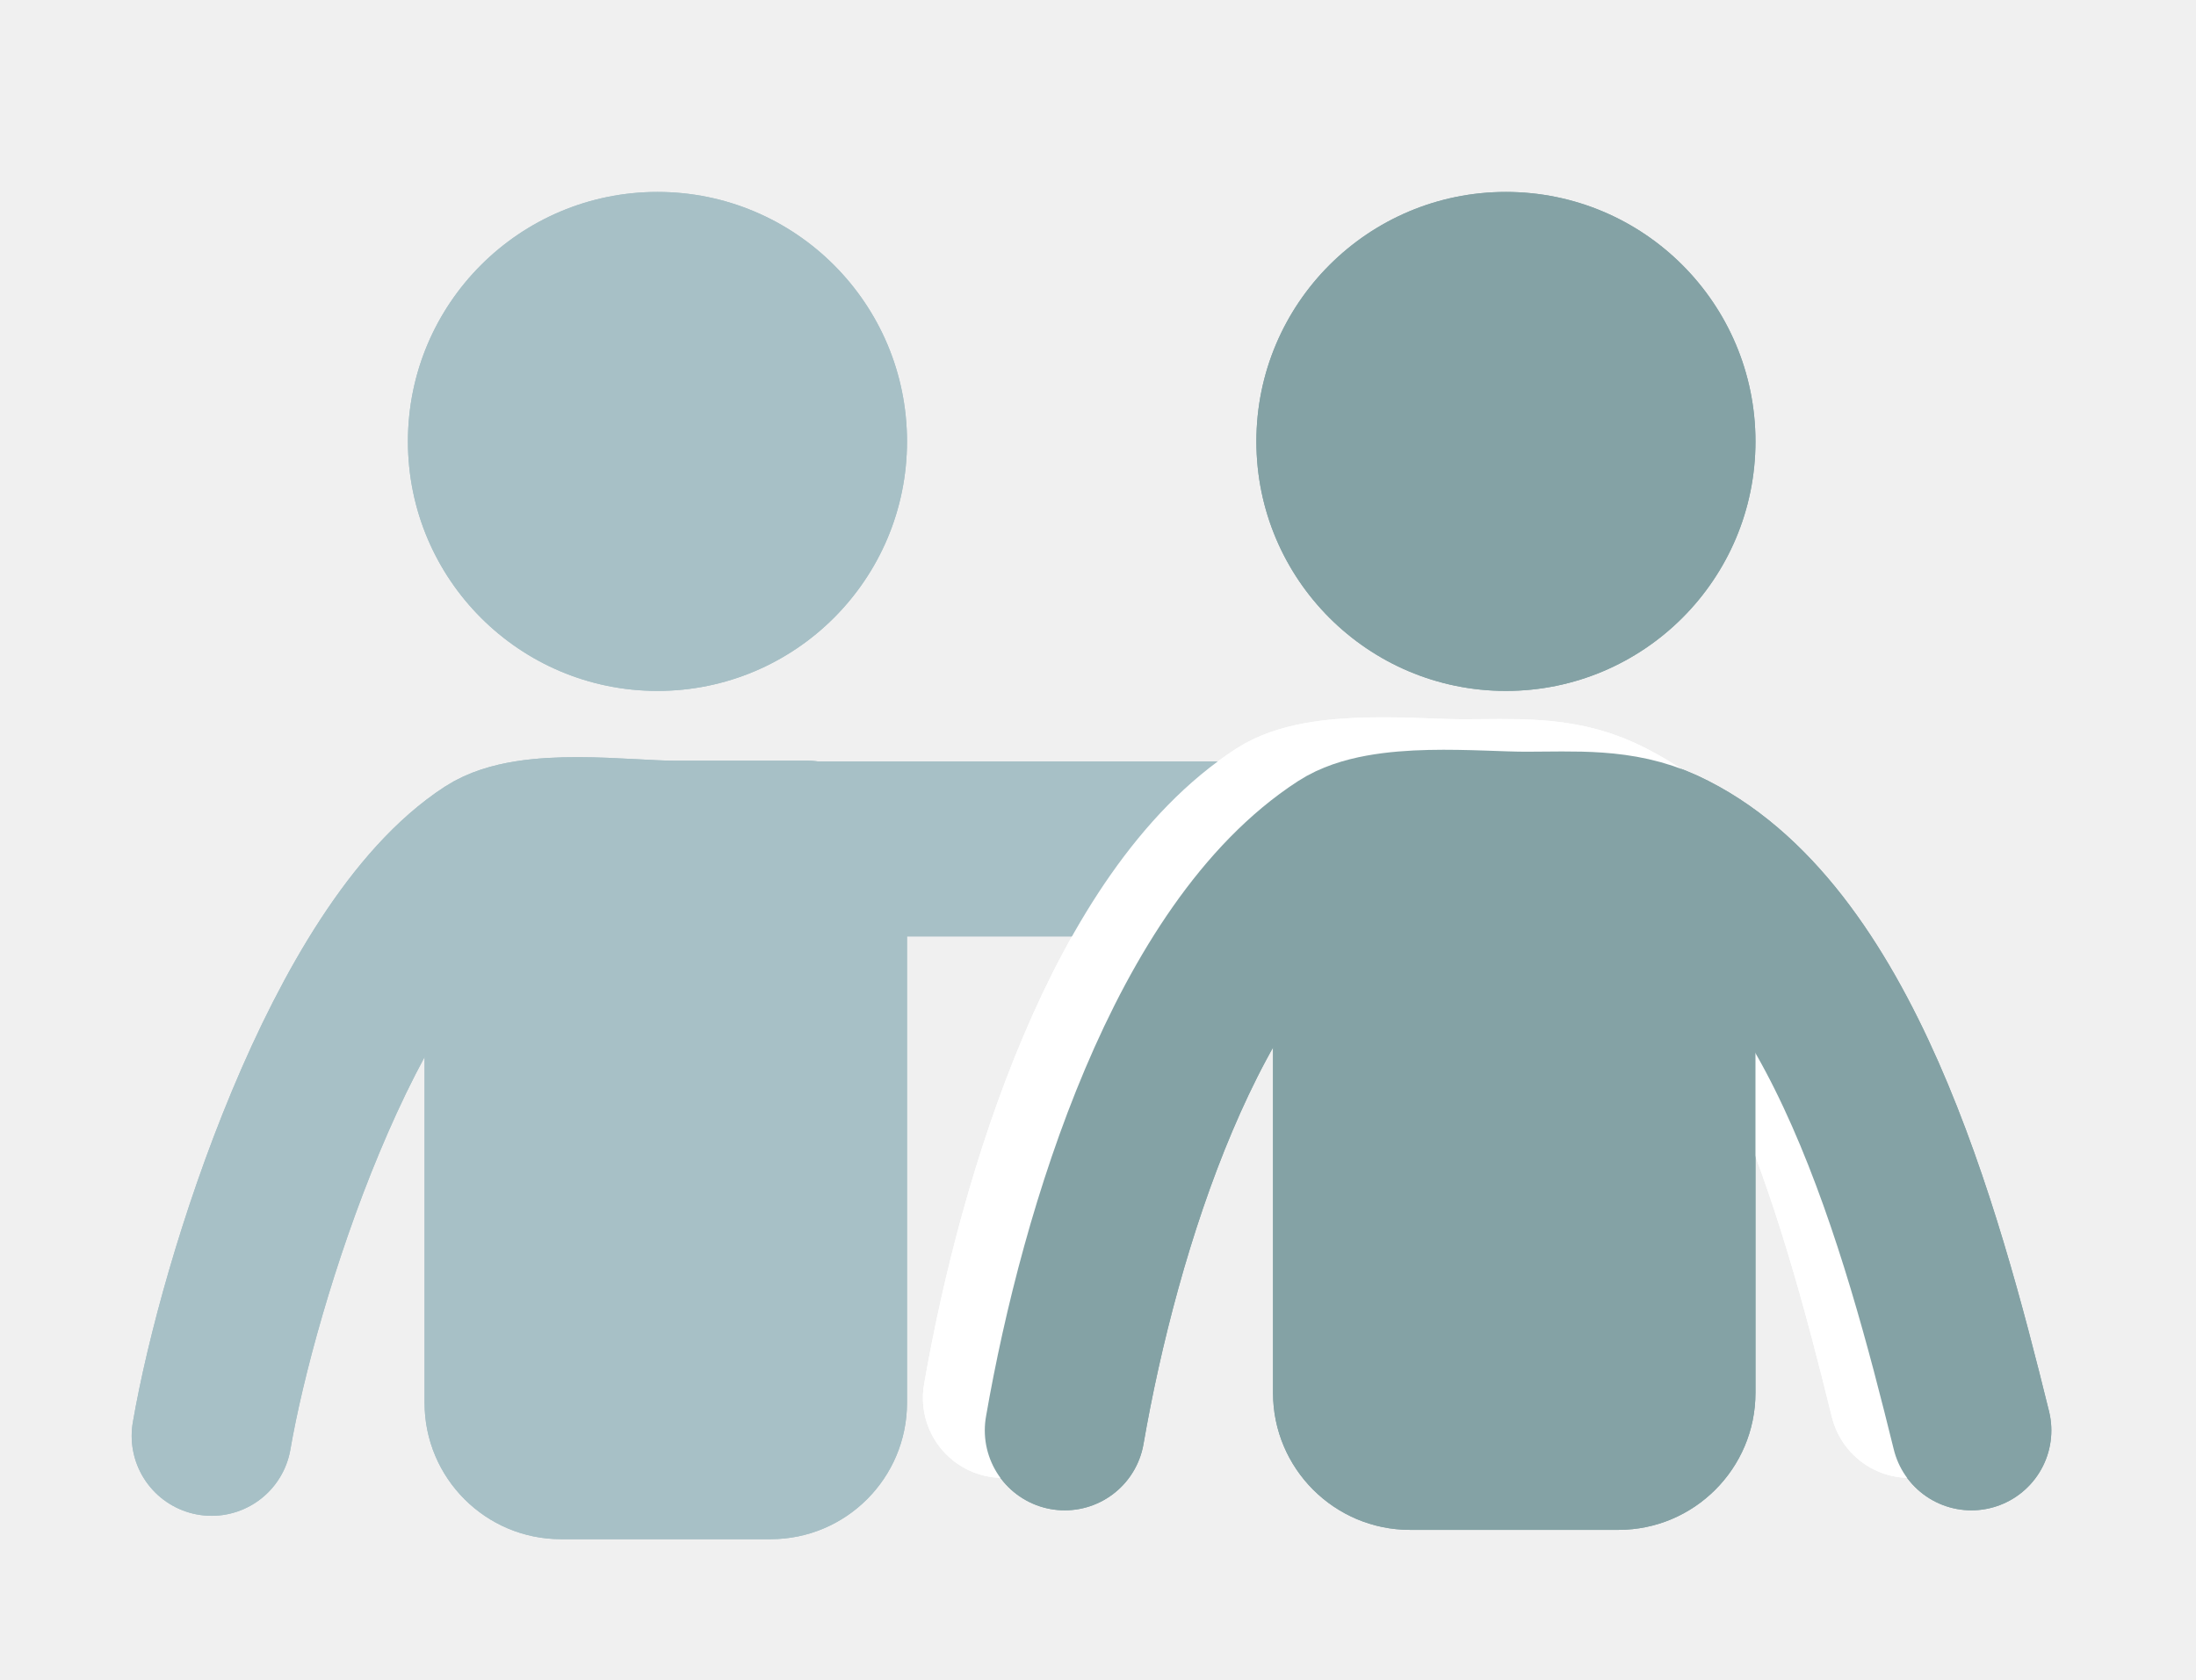
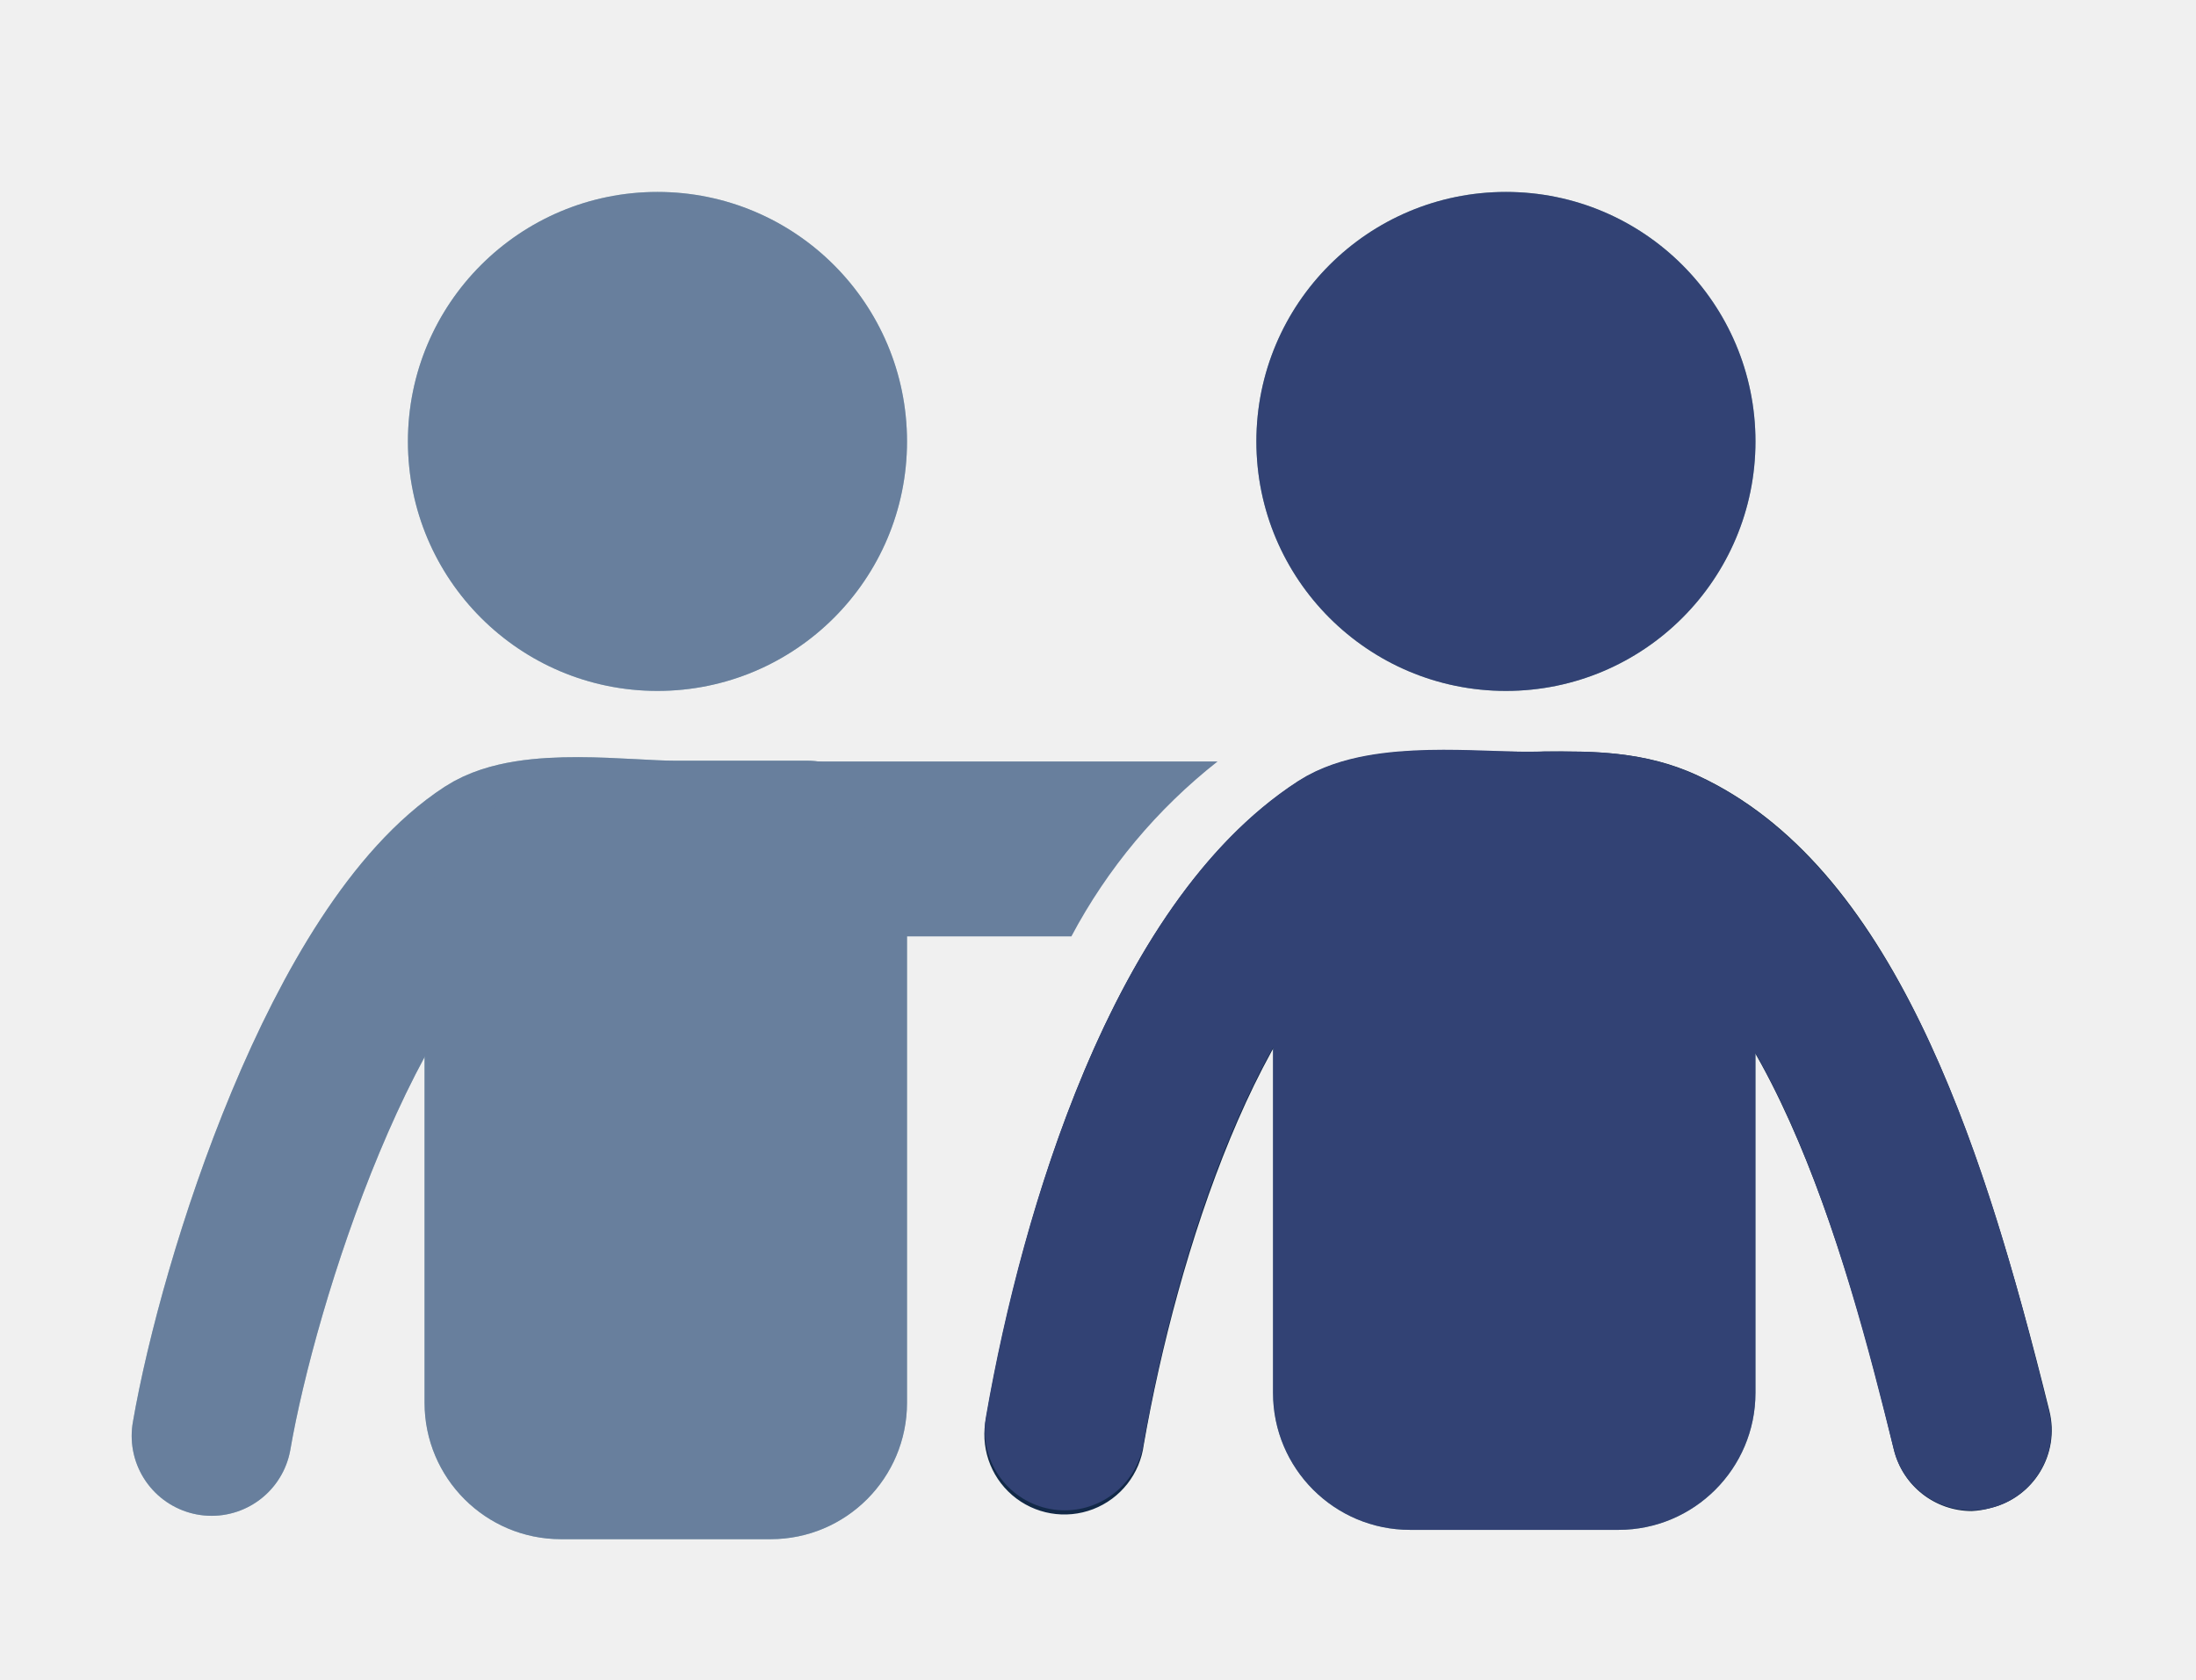
<svg xmlns="http://www.w3.org/2000/svg" id="Layer_1" data-name="Layer 1" viewBox="0 0 132 101">
  <defs>
-     <style>.cls-1{fill:#a7c0c6;}.cls-2,.cls-4,.cls-5{fill:none;stroke-linecap:round;stroke-miterlimit:10;stroke-width:9.61px;}.cls-2{stroke:#fff;}.cls-3{fill:#84a2a5;}.cls-4{stroke:#84a2a5;}.cls-5{stroke:#a7c0c6;}</style>
+     <style>.cls-1{fill:#a7c0c6;}.cls-2{fill:#84a2a5;}.cls-3{fill:#122948;}.cls-4,.cls-7,.cls-8{fill:none;stroke-linecap:round;stroke-miterlimit:10;stroke-width:9.61px;}.cls-4{stroke:#a7c0c6;}.cls-5{fill:#687f9d;}.cls-6{fill:#324274;}.cls-7{stroke:#324274;}.cls-8{stroke:#687f9d;}</style>
  </defs>
-   <rect class="cls-1" x="51.38" y="29.16" width="10.52" height="43.76" rx="5.26" transform="translate(5.6 107.68) rotate(-90)" />
-   <path class="cls-2" d="M60.28,84.05c2.13-12.29,7.39-29,16.63-35,2.49-1.62,8.09-1,11.08-1s5.68-.22,8.31,1c10.6,4.9,15.48,22.81,18.48,35" />
  <circle class="cls-1" cx="39.52" cy="26.54" r="15" />
-   <circle class="cls-3" cx="90.52" cy="26.54" r="15" />
-   <rect class="cls-3" x="76.52" y="46.54" width="29" height="45.44" rx="8.24" />
-   <path class="cls-4" d="M64,86c2.13-12.29,7.39-29,16.63-35,2.49-1.62,8.09-1,11.08-1s5.68-.22,8.32,1c10.6,4.91,15.47,22.82,18.47,35" />
-   <path class="cls-5" d="M12.72,86.33C14.33,77,20.63,57,29.35,51.33c2.49-1.62,8.18-.79,11.17-.79h8" />
+   <circle class="cls-2" cx="90.52" cy="26.54" r="15" />
+   <rect class="cls-2" x="76.52" y="46.54" width="29" height="45.44" rx="8.24" />
+   <path class="cls-3" d="M118.52,90.85a4.82,4.82,0,0,1-4.67-3.66c-2-8.26-6.8-27.61-15.82-31.79-1.3-.6-3-.58-5.1-.56-1,0-2.08,0-3.41-.05-1.58,0-5.29-.18-6.32.32-7.42,4.83-12.43,20.13-14.45,31.75a4.81,4.81,0,1,1-9.47-1.64C60.81,76.4,65.7,55,78,47c3.27-2.12,8-1.95,11.83-1.82,1.16,0,2.07.05,3,0,2.79,0,6-.06,9.23,1.45,11.62,5.38,17,21.55,21.13,38.21a4.81,4.81,0,0,1-3.52,5.82A5.09,5.09,0,0,1,118.52,90.85Z" />
+   <path class="cls-4" d="M12.72,86.33C14.33,77,20.63,57,29.35,51.33c2.49-1.62,8.18-.79,11.17-.79h8" />
  <rect class="cls-1" x="25.52" y="47.54" width="29" height="45" rx="8.2" />
-   <rect class="cls-1" x="51.38" y="29.16" width="10.52" height="43.76" rx="5.26" transform="translate(5.6 107.68) rotate(-90)" />
-   <path class="cls-2" d="M60.28,84.05c2.13-12.29,7.39-29,16.63-35,2.49-1.62,8.09-1,11.08-1s5.68-.22,8.31,1c10.6,4.9,15.48,22.81,18.48,35" />
-   <circle class="cls-1" cx="39.52" cy="26.54" r="15" />
-   <circle class="cls-3" cx="90.52" cy="26.54" r="15" />
-   <rect class="cls-3" x="76.52" y="46.54" width="29" height="45.44" rx="8.24" />
-   <path class="cls-4" d="M64,86c2.13-12.29,7.39-29,16.63-35,2.49-1.62,8.09-1,11.08-1s5.68-.22,8.32,1c10.6,4.91,15.47,22.82,18.47,35" />
-   <path class="cls-5" d="M12.72,86.33C14.33,77,20.63,57,29.35,51.33c2.49-1.62,8.18-.79,11.17-.79h8" />
-   <rect class="cls-1" x="25.52" y="47.54" width="29" height="45" rx="8.2" />
+   <path class="cls-5" d="M73.19,45.78H40A5.26,5.26,0,0,0,40,56.3h24.4A33.12,33.12,0,0,1,73.19,45.78Z" />
+   <circle class="cls-5" cx="39.52" cy="26.54" r="15" />
+   <circle class="cls-6" cx="90.52" cy="26.54" r="15" />
+   <rect class="cls-6" x="76.52" y="46.54" width="29" height="45.44" rx="8.24" />
+   <path class="cls-7" d="M64,86c2.13-12.29,7.39-29,16.63-35,2.49-1.62,8.09-1,11.08-1s5.68-.22,8.32,1c10.6,4.91,15.47,22.82,18.47,35" />
+   <path class="cls-8" d="M12.72,86.33C14.33,77,20.63,57,29.35,51.33c2.49-1.62,8.18-.79,11.17-.79h8" />
+   <rect class="cls-5" x="25.52" y="47.54" width="29" height="45" rx="8.2" />
</svg>
